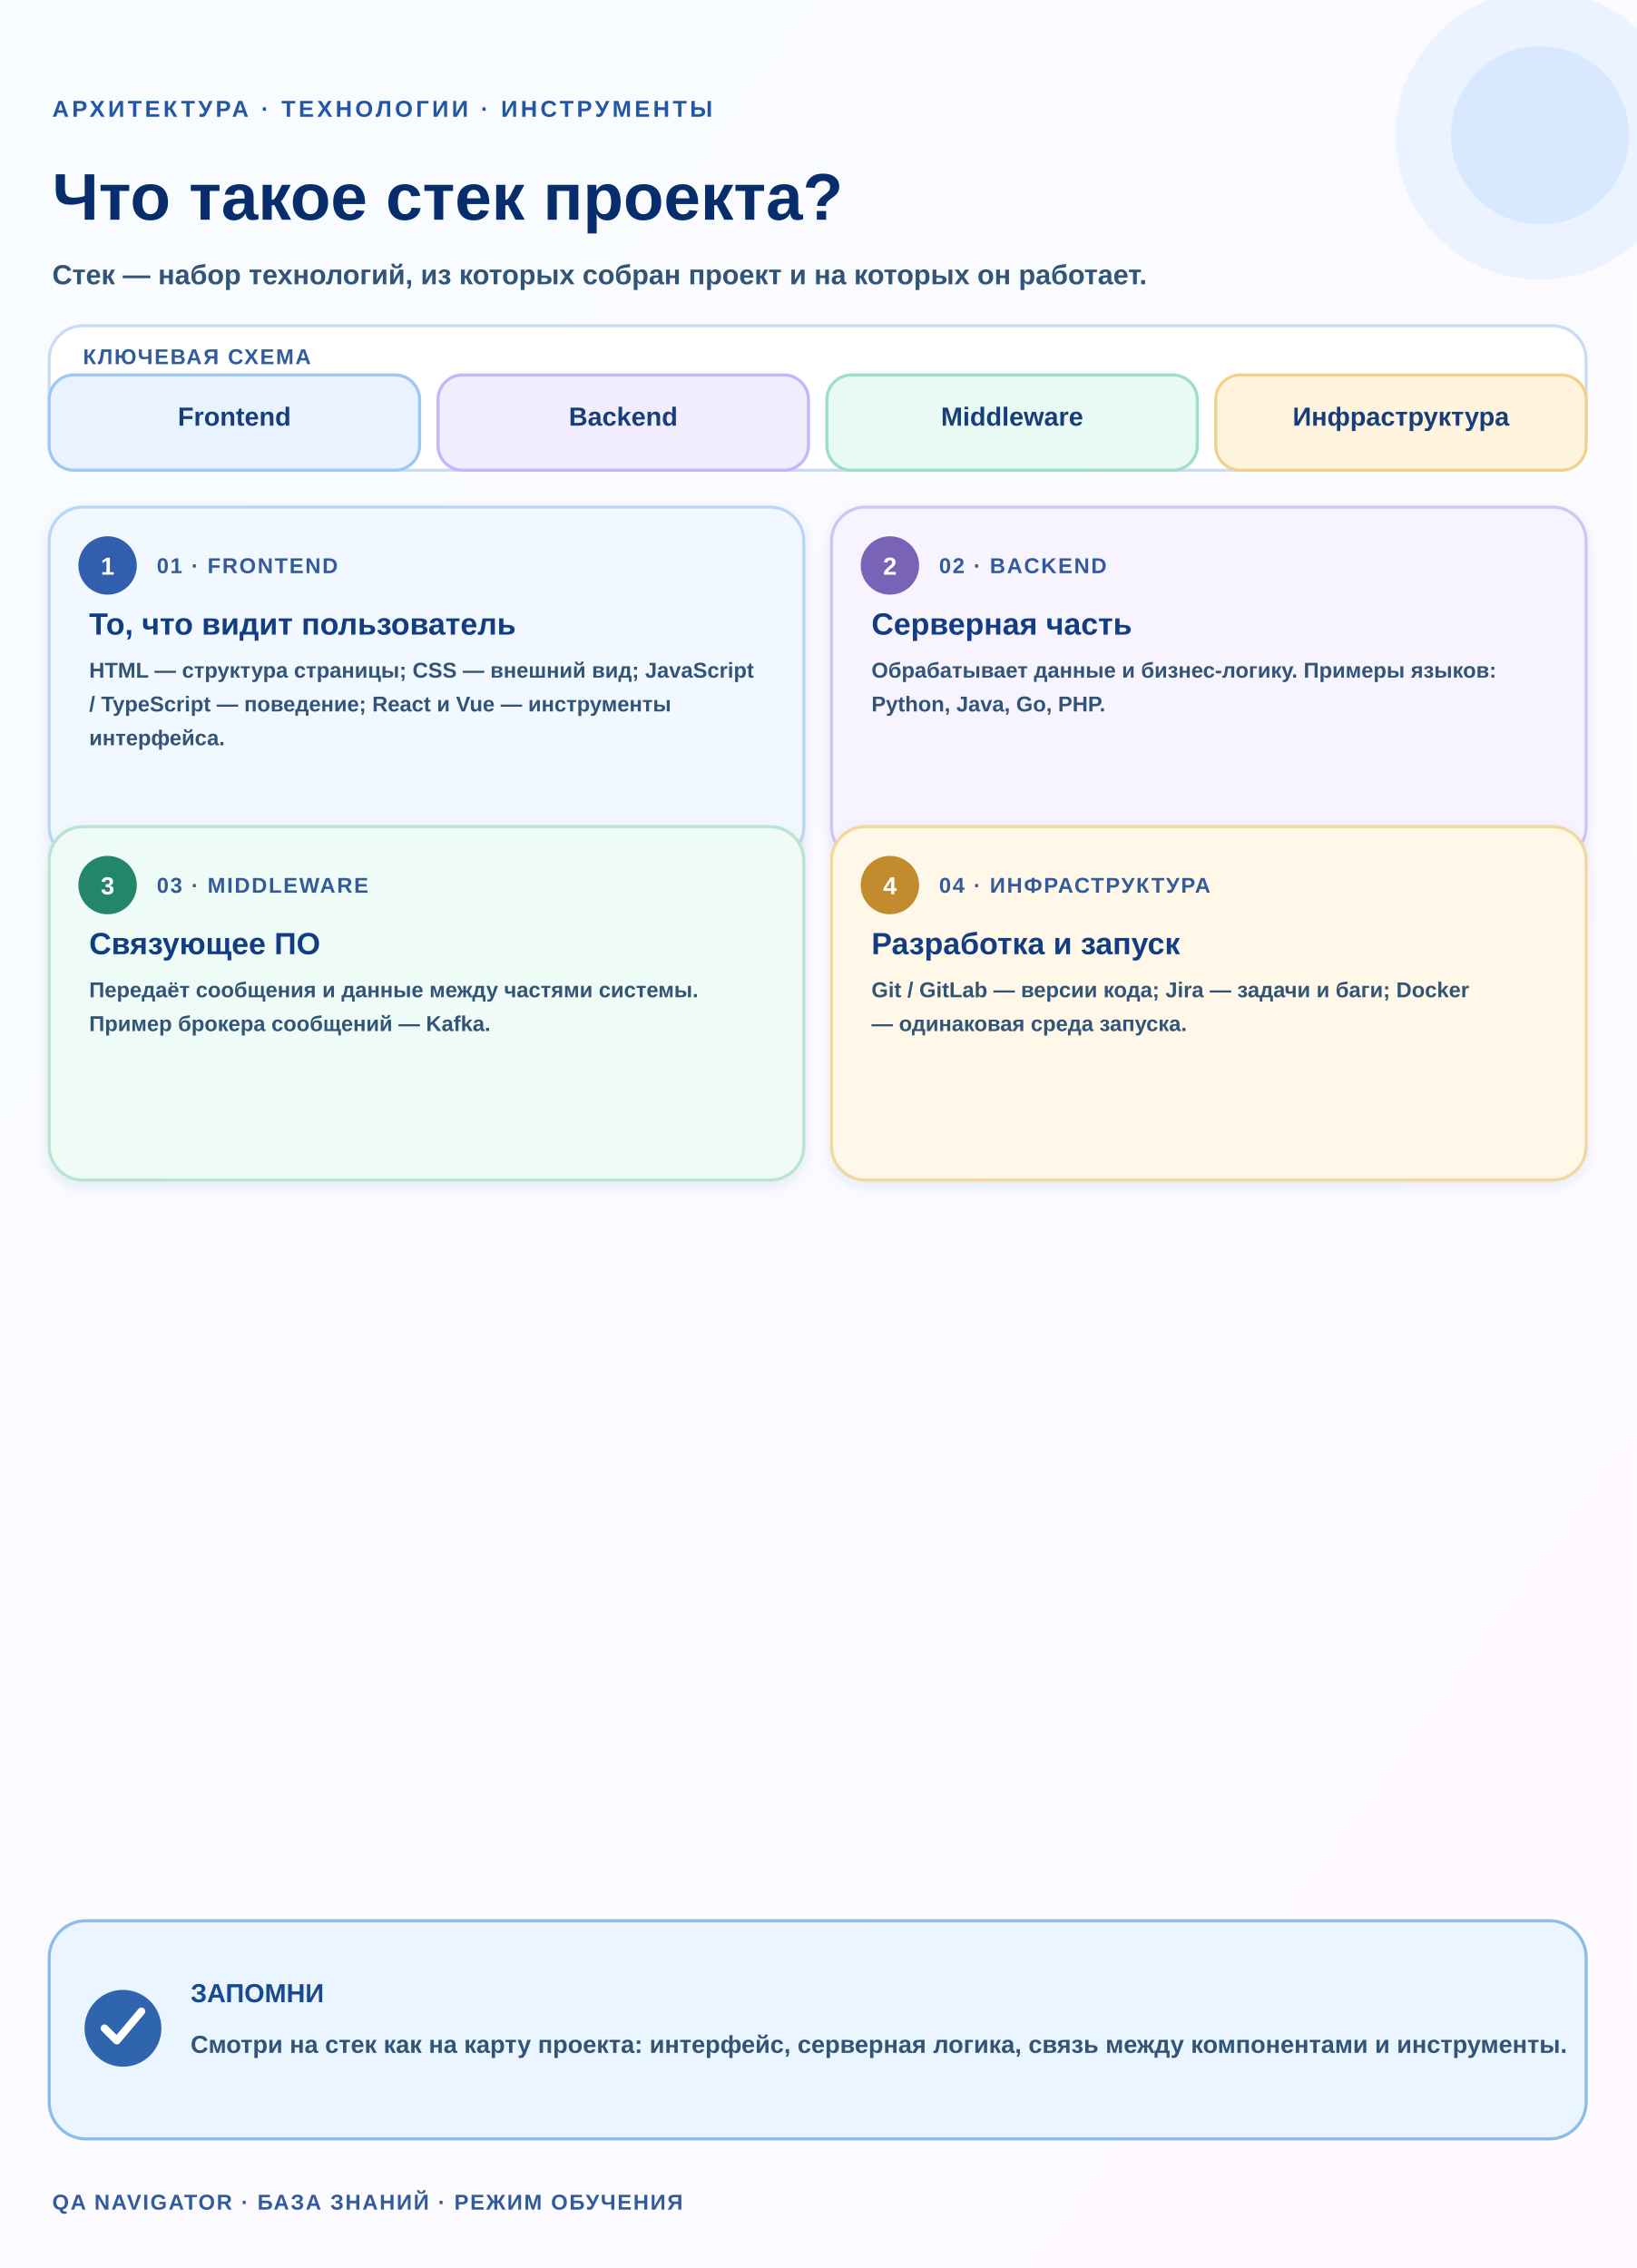
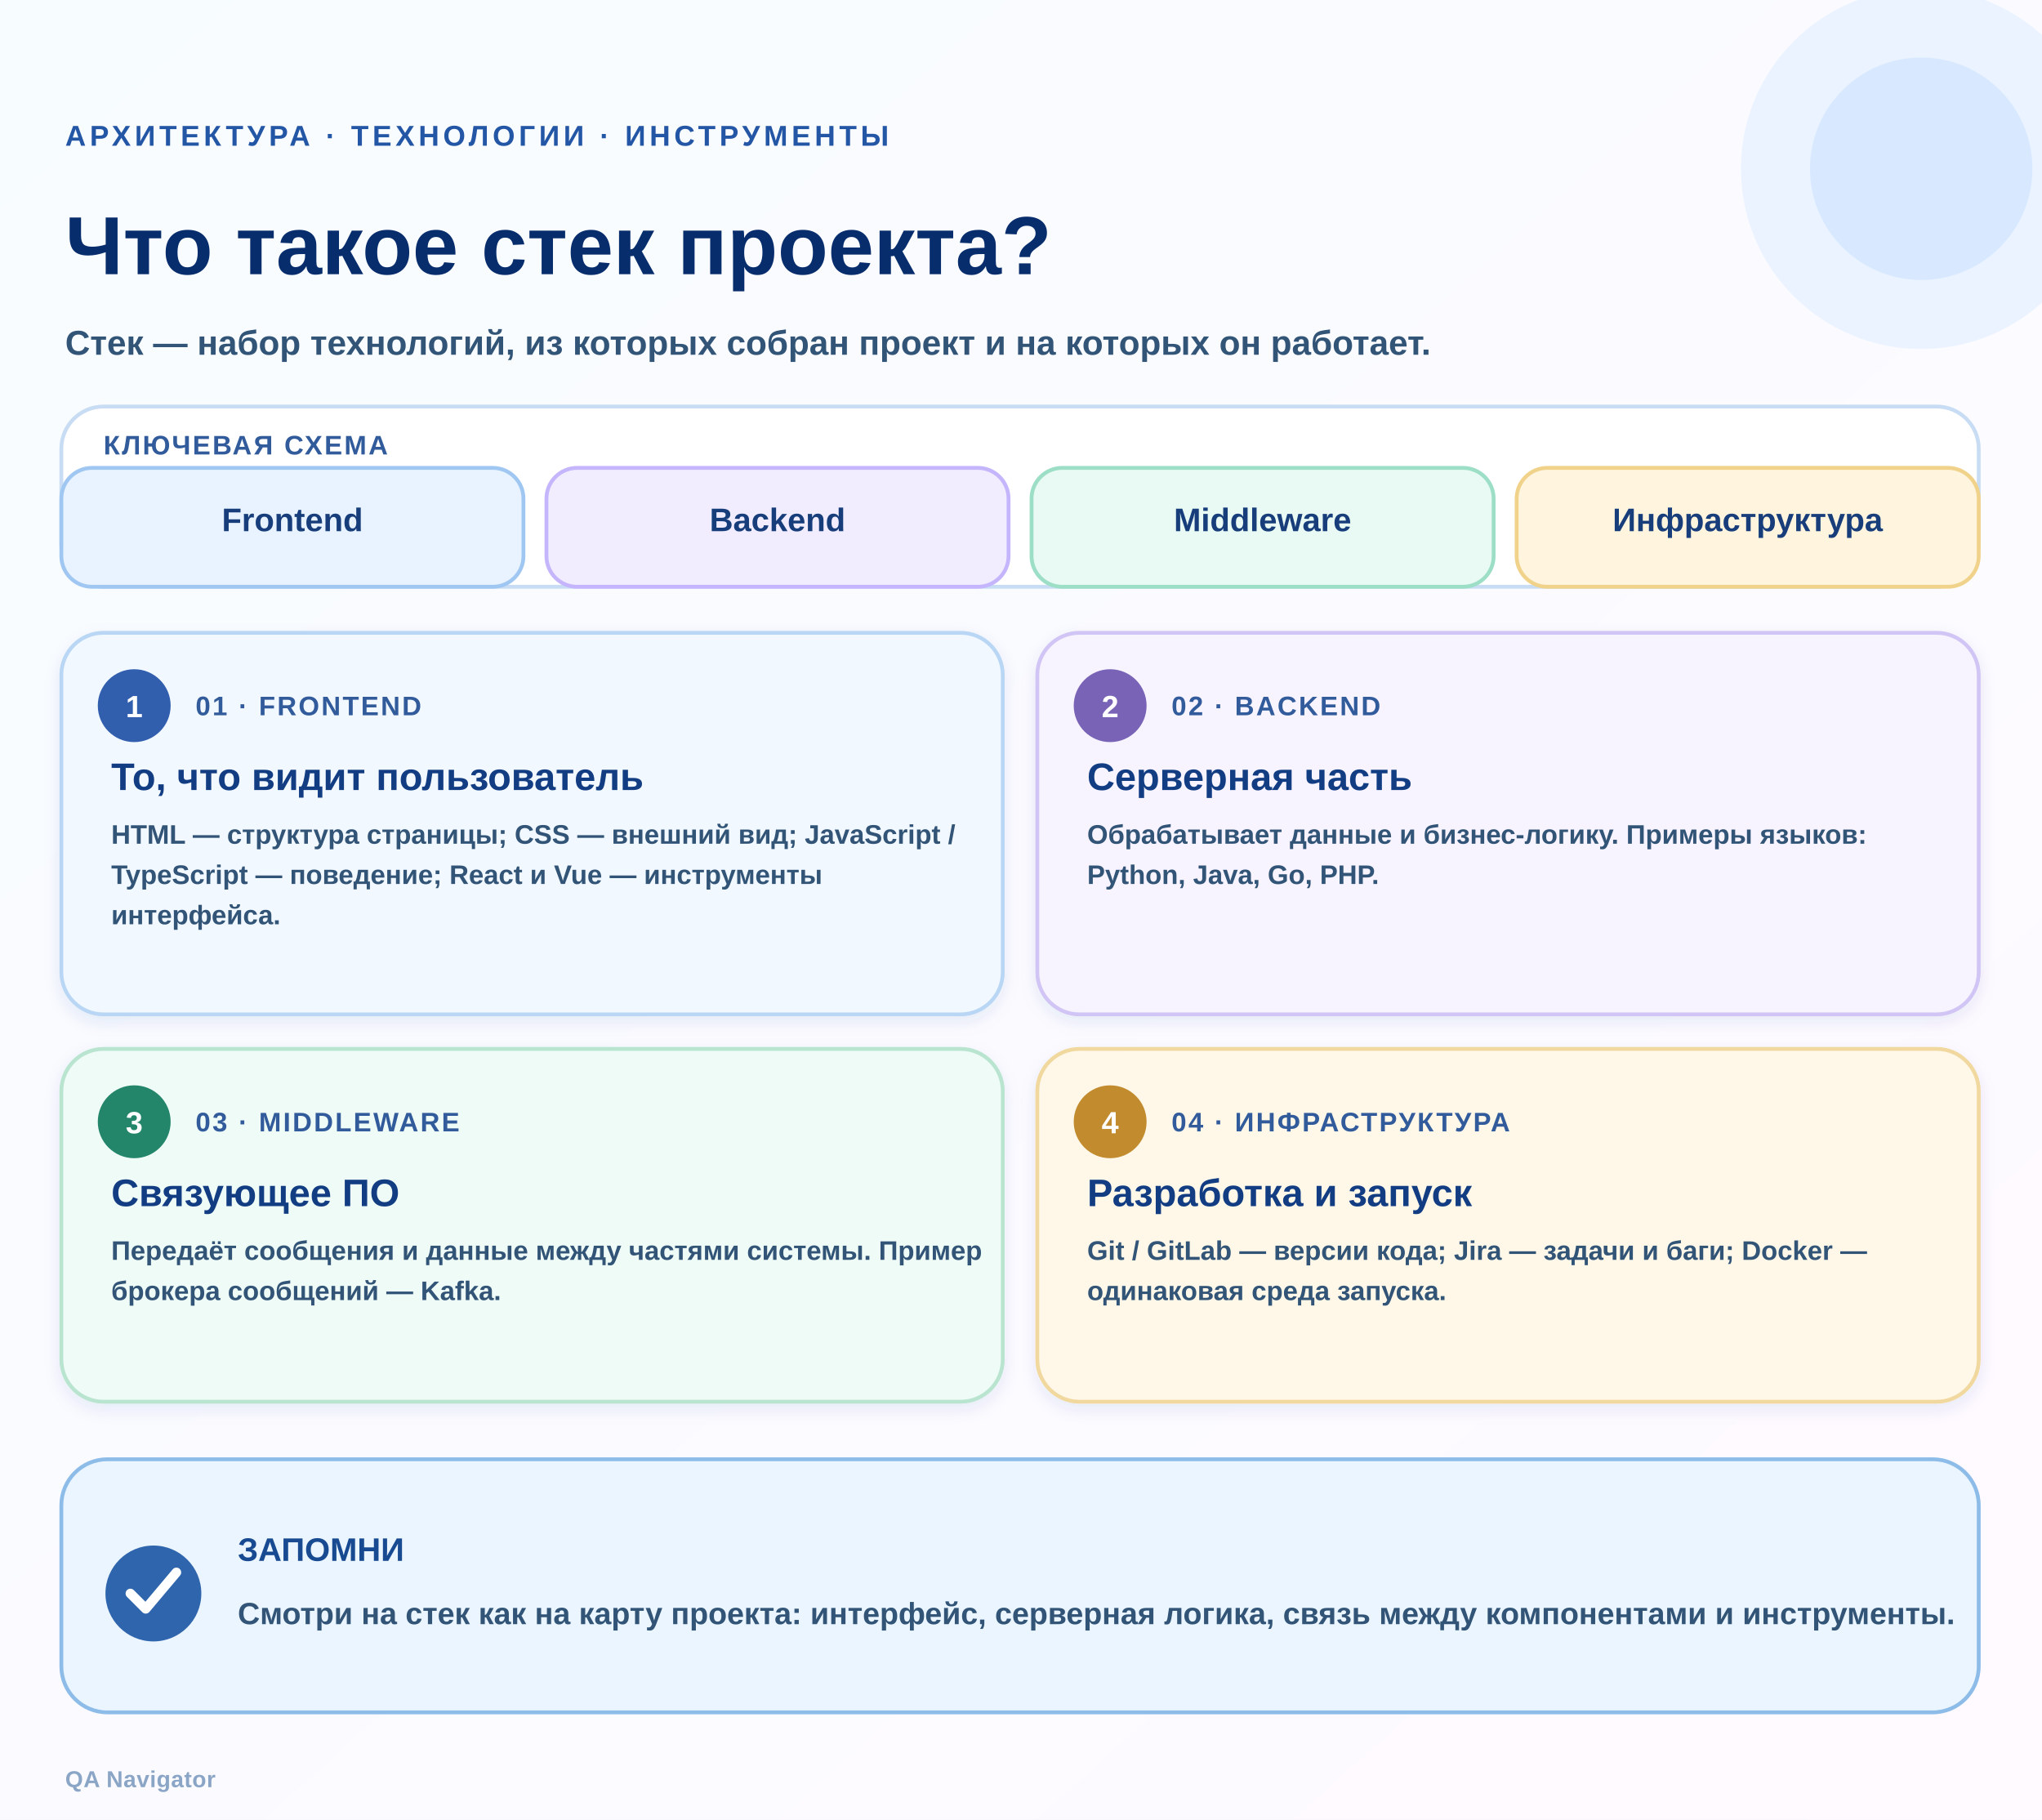
- <svg xmlns="http://www.w3.org/2000/svg" viewBox="0 0 1065 1476" preserveAspectRatio="xMidYMin meet" role="img" aria-labelledby="title desc">
+ <svg xmlns="http://www.w3.org/2000/svg" viewBox="0 0 1065 949" preserveAspectRatio="xMidYMin meet" role="img" aria-labelledby="title desc">
  <defs>
    <linearGradient id="paper" x1="0" y1="0" x2="1" y2="1">
      <stop stop-color="#f7fcff" />
      <stop offset="1" stop-color="#fffaff" />
    </linearGradient>
    <filter id="shadow" x="-10%" y="-10%" width="120%" height="120%">
      <feDropShadow dx="0" dy="3" stdDeviation="4" flood-color="#174da1" flood-opacity=".09" />
    </filter>
    <style>
.title{font:800 43px Arial,sans-serif;fill:#082d6c}.tag{font:800 15px Arial,sans-serif;letter-spacing:2px;fill:#2456a6}
.subtitle{font:600 18px Arial,sans-serif;fill:#315477}.flow{font:800 17px Arial,sans-serif;fill:#173e7b}
.eyebrow{font:800 14px Arial,sans-serif;letter-spacing:1px;fill:#315b9b}.heading{font:800 20px Arial,sans-serif;fill:#123d83}
.body{font:600 14px Arial,sans-serif;fill:#315477}.number{font:800 16px Arial,sans-serif;fill:#fff}
.footerTitle{font:800 17px Arial,sans-serif;fill:#174a91}.footer{font:600 16px Arial,sans-serif;fill:#315477}
+ .brand{font:700 12px Arial,sans-serif;letter-spacing:.2px;fill:#8aa5c5}
</style>
  </defs>
-   <rect width="1065" height="1476" fill="url(#paper)" />
+   <rect width="1065" height="949" fill="url(#paper)" />
  <circle cx="1002" cy="88" r="94" fill="#eaf3ff" />
  <circle cx="1002" cy="88" r="58" fill="#d8e9ff" />
  <text x="34" y="76" class="tag">АРХИТЕКТУРА · ТЕХНОЛОГИИ · ИНСТРУМЕНТЫ</text>
  <text x="34" y="143" class="title">Что такое стек проекта?</text>
  <text x="34" y="185" class="subtitle">Стек — набор технологий, из которых собран проект и на которых он работает.</text>
  <rect x="32" y="212" width="1000" height="94" rx="22" fill="#fff" stroke="#c8ddf4" stroke-width="2" />
  <text x="54" y="237" class="eyebrow">КЛЮЧЕВАЯ СХЕМА</text>
  <rect x="32" y="244" width="241" height="62" rx="16" fill="#e8f3ff" stroke="#9fc7f2" stroke-width="2" />
  <text x="152.5" y="277" text-anchor="middle" class="flow">Frontend</text>
  <rect x="285" y="244" width="241" height="62" rx="16" fill="#f1edff" stroke="#c4b5fd" stroke-width="2" />
  <text x="405.5" y="277" text-anchor="middle" class="flow">Backend</text>
  <rect x="538" y="244" width="241" height="62" rx="16" fill="#e8faf3" stroke="#9cdec6" stroke-width="2" />
  <text x="658.5" y="277" text-anchor="middle" class="flow">Middleware</text>
  <rect x="791" y="244" width="241" height="62" rx="16" fill="#fff5df" stroke="#f0d28a" stroke-width="2" />
  <text x="911.5" y="277" text-anchor="middle" class="flow">Инфраструктура</text>
-   <rect x="32" y="330" width="491" height="230" rx="22" fill="#f2f8ff" stroke="#b9d7f5" stroke-width="2" filter="url(#shadow)" />
+   <rect x="32" y="330" width="491" height="199" rx="22" fill="#f2f8ff" stroke="#b9d7f5" stroke-width="2" filter="url(#shadow)" />
  <circle cx="70" cy="368" r="19" fill="#315fae" />
  <text x="70" y="374" text-anchor="middle" class="number">1</text>
  <text x="102" y="373" class="eyebrow">01 · FRONTEND</text>
-   <text x="58" y="413" class="heading">То, что видит пользователь</text>
-   <text x="58" y="441" class="body">HTML — структура страницы; CSS — внешний вид; JavaScript</text>
-   <text x="58" y="463" class="body">/ TypeScript — поведение; React и Vue — инструменты</text>
-   <text x="58" y="485" class="body">интерфейса.</text>
-   <rect x="541" y="330" width="491" height="230" rx="22" fill="#f7f3ff" stroke="#d1c5f5" stroke-width="2" filter="url(#shadow)" />
+   <text x="58" y="412" class="heading">То, что видит пользователь</text>
+   <text x="58" y="440" class="body">HTML — структура страницы; CSS — внешний вид; JavaScript /</text>
+   <text x="58" y="461" class="body">TypeScript — поведение; React и Vue — инструменты</text>
+   <text x="58" y="482" class="body">интерфейса.</text>
+   <rect x="541" y="330" width="491" height="199" rx="22" fill="#f7f3ff" stroke="#d1c5f5" stroke-width="2" filter="url(#shadow)" />
  <circle cx="579" cy="368" r="19" fill="#7863b6" />
  <text x="579" y="374" text-anchor="middle" class="number">2</text>
  <text x="611" y="373" class="eyebrow">02 · BACKEND</text>
-   <text x="567" y="413" class="heading">Серверная часть</text>
-   <text x="567" y="441" class="body">Обрабатывает данные и бизнес-логику. Примеры языков:</text>
-   <text x="567" y="463" class="body">Python, Java, Go, PHP.</text>
-   <rect x="32" y="538" width="491" height="230" rx="22" fill="#effbf6" stroke="#b8e4d0" stroke-width="2" filter="url(#shadow)" />
-   <circle cx="70" cy="576" r="19" fill="#23866a" />
-   <text x="70" y="582" text-anchor="middle" class="number">3</text>
-   <text x="102" y="581" class="eyebrow">03 · MIDDLEWARE</text>
-   <text x="58" y="621" class="heading">Связующее ПО</text>
-   <text x="58" y="649" class="body">Передаёт сообщения и данные между частями системы.</text>
-   <text x="58" y="671" class="body">Пример брокера сообщений — Kafka.</text>
-   <rect x="541" y="538" width="491" height="230" rx="22" fill="#fff8e9" stroke="#f0d89e" stroke-width="2" filter="url(#shadow)" />
-   <circle cx="579" cy="576" r="19" fill="#c18b2e" />
-   <text x="579" y="582" text-anchor="middle" class="number">4</text>
-   <text x="611" y="581" class="eyebrow">04 · ИНФРАСТРУКТУРА</text>
-   <text x="567" y="621" class="heading">Разработка и запуск</text>
-   <text x="567" y="649" class="body">Git / GitLab — версии кода; Jira — задачи и баги; Docker</text>
-   <text x="567" y="671" class="body">— одинаковая среда запуска.</text>
-   <rect x="32" y="1250" width="1000" height="142" rx="24" fill="#eaf5ff" stroke="#8dbce9" stroke-width="2" />
-   <circle cx="80" cy="1320" r="25" fill="#2f65ad" />
-   <path d="M68 1320l8 8 16-19" fill="none" stroke="#fff" stroke-width="5" stroke-linecap="round" stroke-linejoin="round" />
-   <text x="124" y="1303" class="footerTitle">ЗАПОМНИ</text>
-   <text x="124" y="1336" class="footer">Смотри на стек как на карту проекта: интерфейс, серверная логика, связь между компонентами и инструменты.</text>
-   <text x="34" y="1438" class="eyebrow">QA NAVIGATOR · БАЗА ЗНАНИЙ · РЕЖИМ ОБУЧЕНИЯ</text>
+   <text x="567" y="412" class="heading">Серверная часть</text>
+   <text x="567" y="440" class="body">Обрабатывает данные и бизнес-логику. Примеры языков:</text>
+   <text x="567" y="461" class="body">Python, Java, Go, PHP.</text>
+   <rect x="32" y="547" width="491" height="184" rx="22" fill="#effbf6" stroke="#b8e4d0" stroke-width="2" filter="url(#shadow)" />
+   <circle cx="70" cy="585" r="19" fill="#23866a" />
+   <text x="70" y="591" text-anchor="middle" class="number">3</text>
+   <text x="102" y="590" class="eyebrow">03 · MIDDLEWARE</text>
+   <text x="58" y="629" class="heading">Связующее ПО</text>
+   <text x="58" y="657" class="body">Передаёт сообщения и данные между частями системы. Пример</text>
+   <text x="58" y="678" class="body">брокера сообщений — Kafka.</text>
+   <rect x="541" y="547" width="491" height="184" rx="22" fill="#fff8e9" stroke="#f0d89e" stroke-width="2" filter="url(#shadow)" />
+   <circle cx="579" cy="585" r="19" fill="#c18b2e" />
+   <text x="579" y="591" text-anchor="middle" class="number">4</text>
+   <text x="611" y="590" class="eyebrow">04 · ИНФРАСТРУКТУРА</text>
+   <text x="567" y="629" class="heading">Разработка и запуск</text>
+   <text x="567" y="657" class="body">Git / GitLab — версии кода; Jira — задачи и баги; Docker —</text>
+   <text x="567" y="678" class="body">одинаковая среда запуска.</text>
+   <rect x="32" y="761" width="1000" height="132" rx="24" fill="#eaf5ff" stroke="#8dbce9" stroke-width="2" />
+   <circle cx="80" cy="831" r="25" fill="#2f65ad" />
+   <path d="M68 831l8 8 16-19" fill="none" stroke="#fff" stroke-width="5" stroke-linecap="round" stroke-linejoin="round" />
+   <text x="124" y="814" class="footerTitle">ЗАПОМНИ</text>
+   <text x="124" y="847" class="footer">Смотри на стек как на карту проекта: интерфейс, серверная логика, связь между компонентами и инструменты.</text>
+   <text x="34" y="932" class="brand">QA Navigator</text>
</svg>
